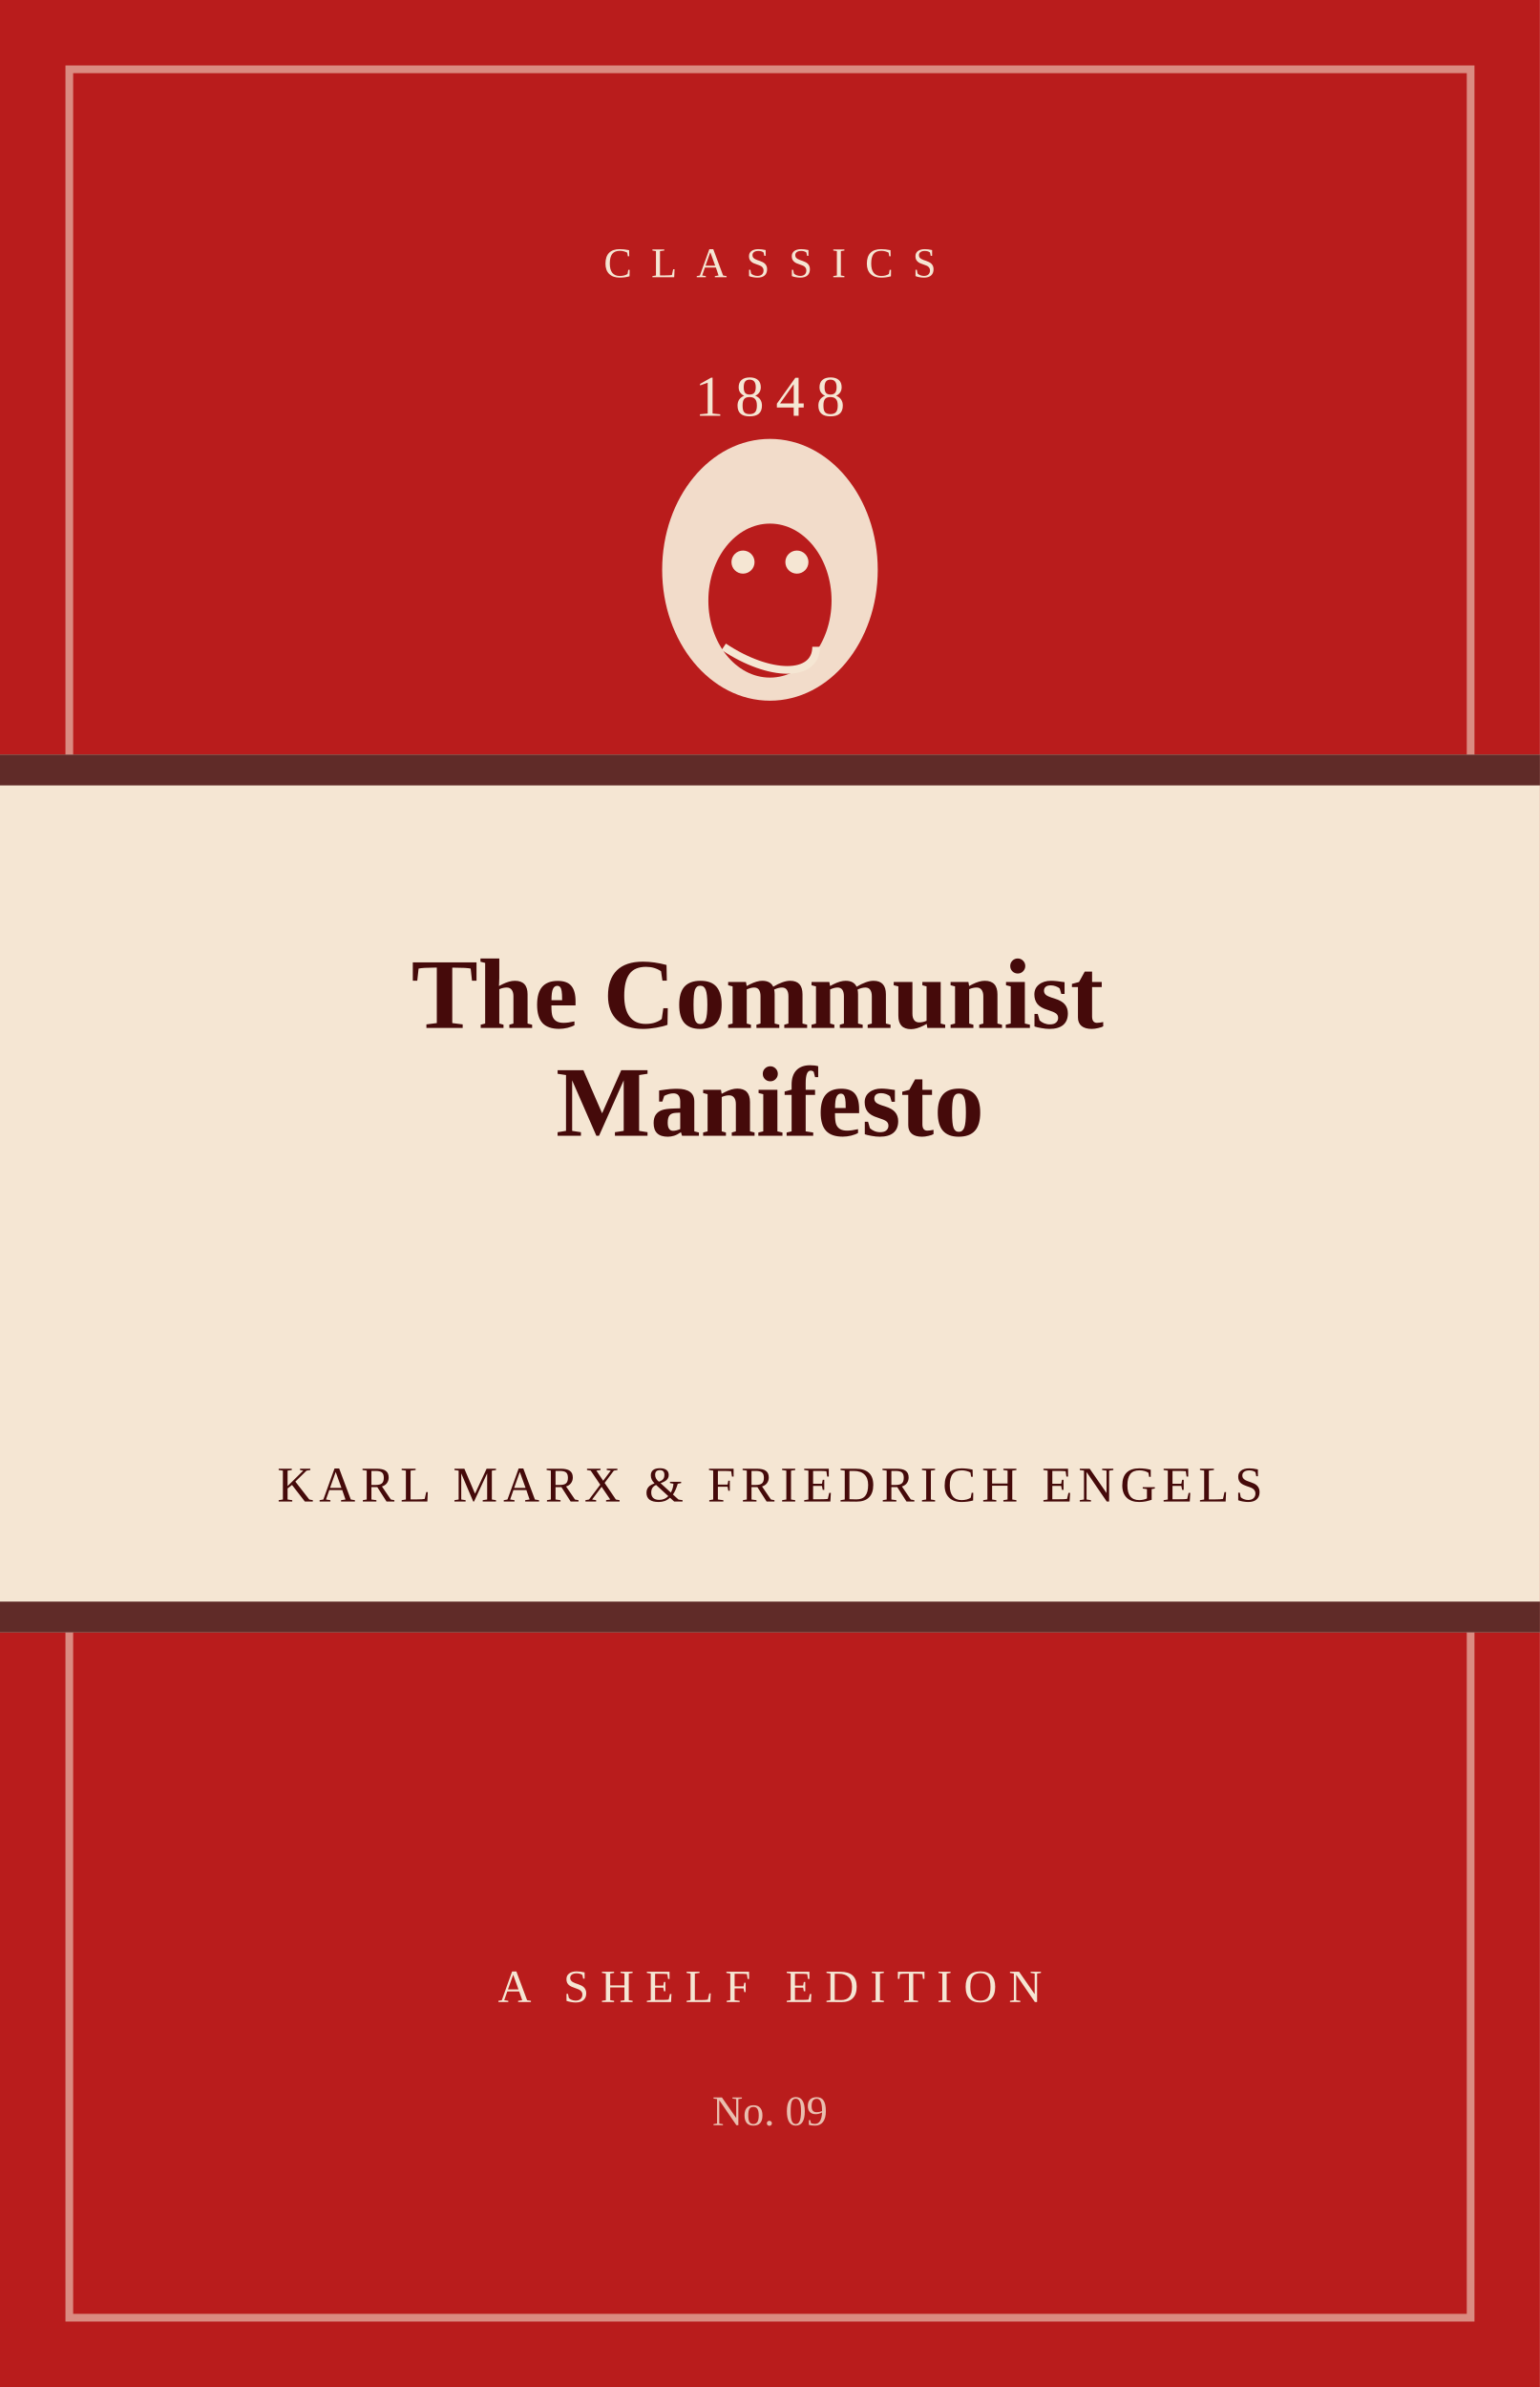
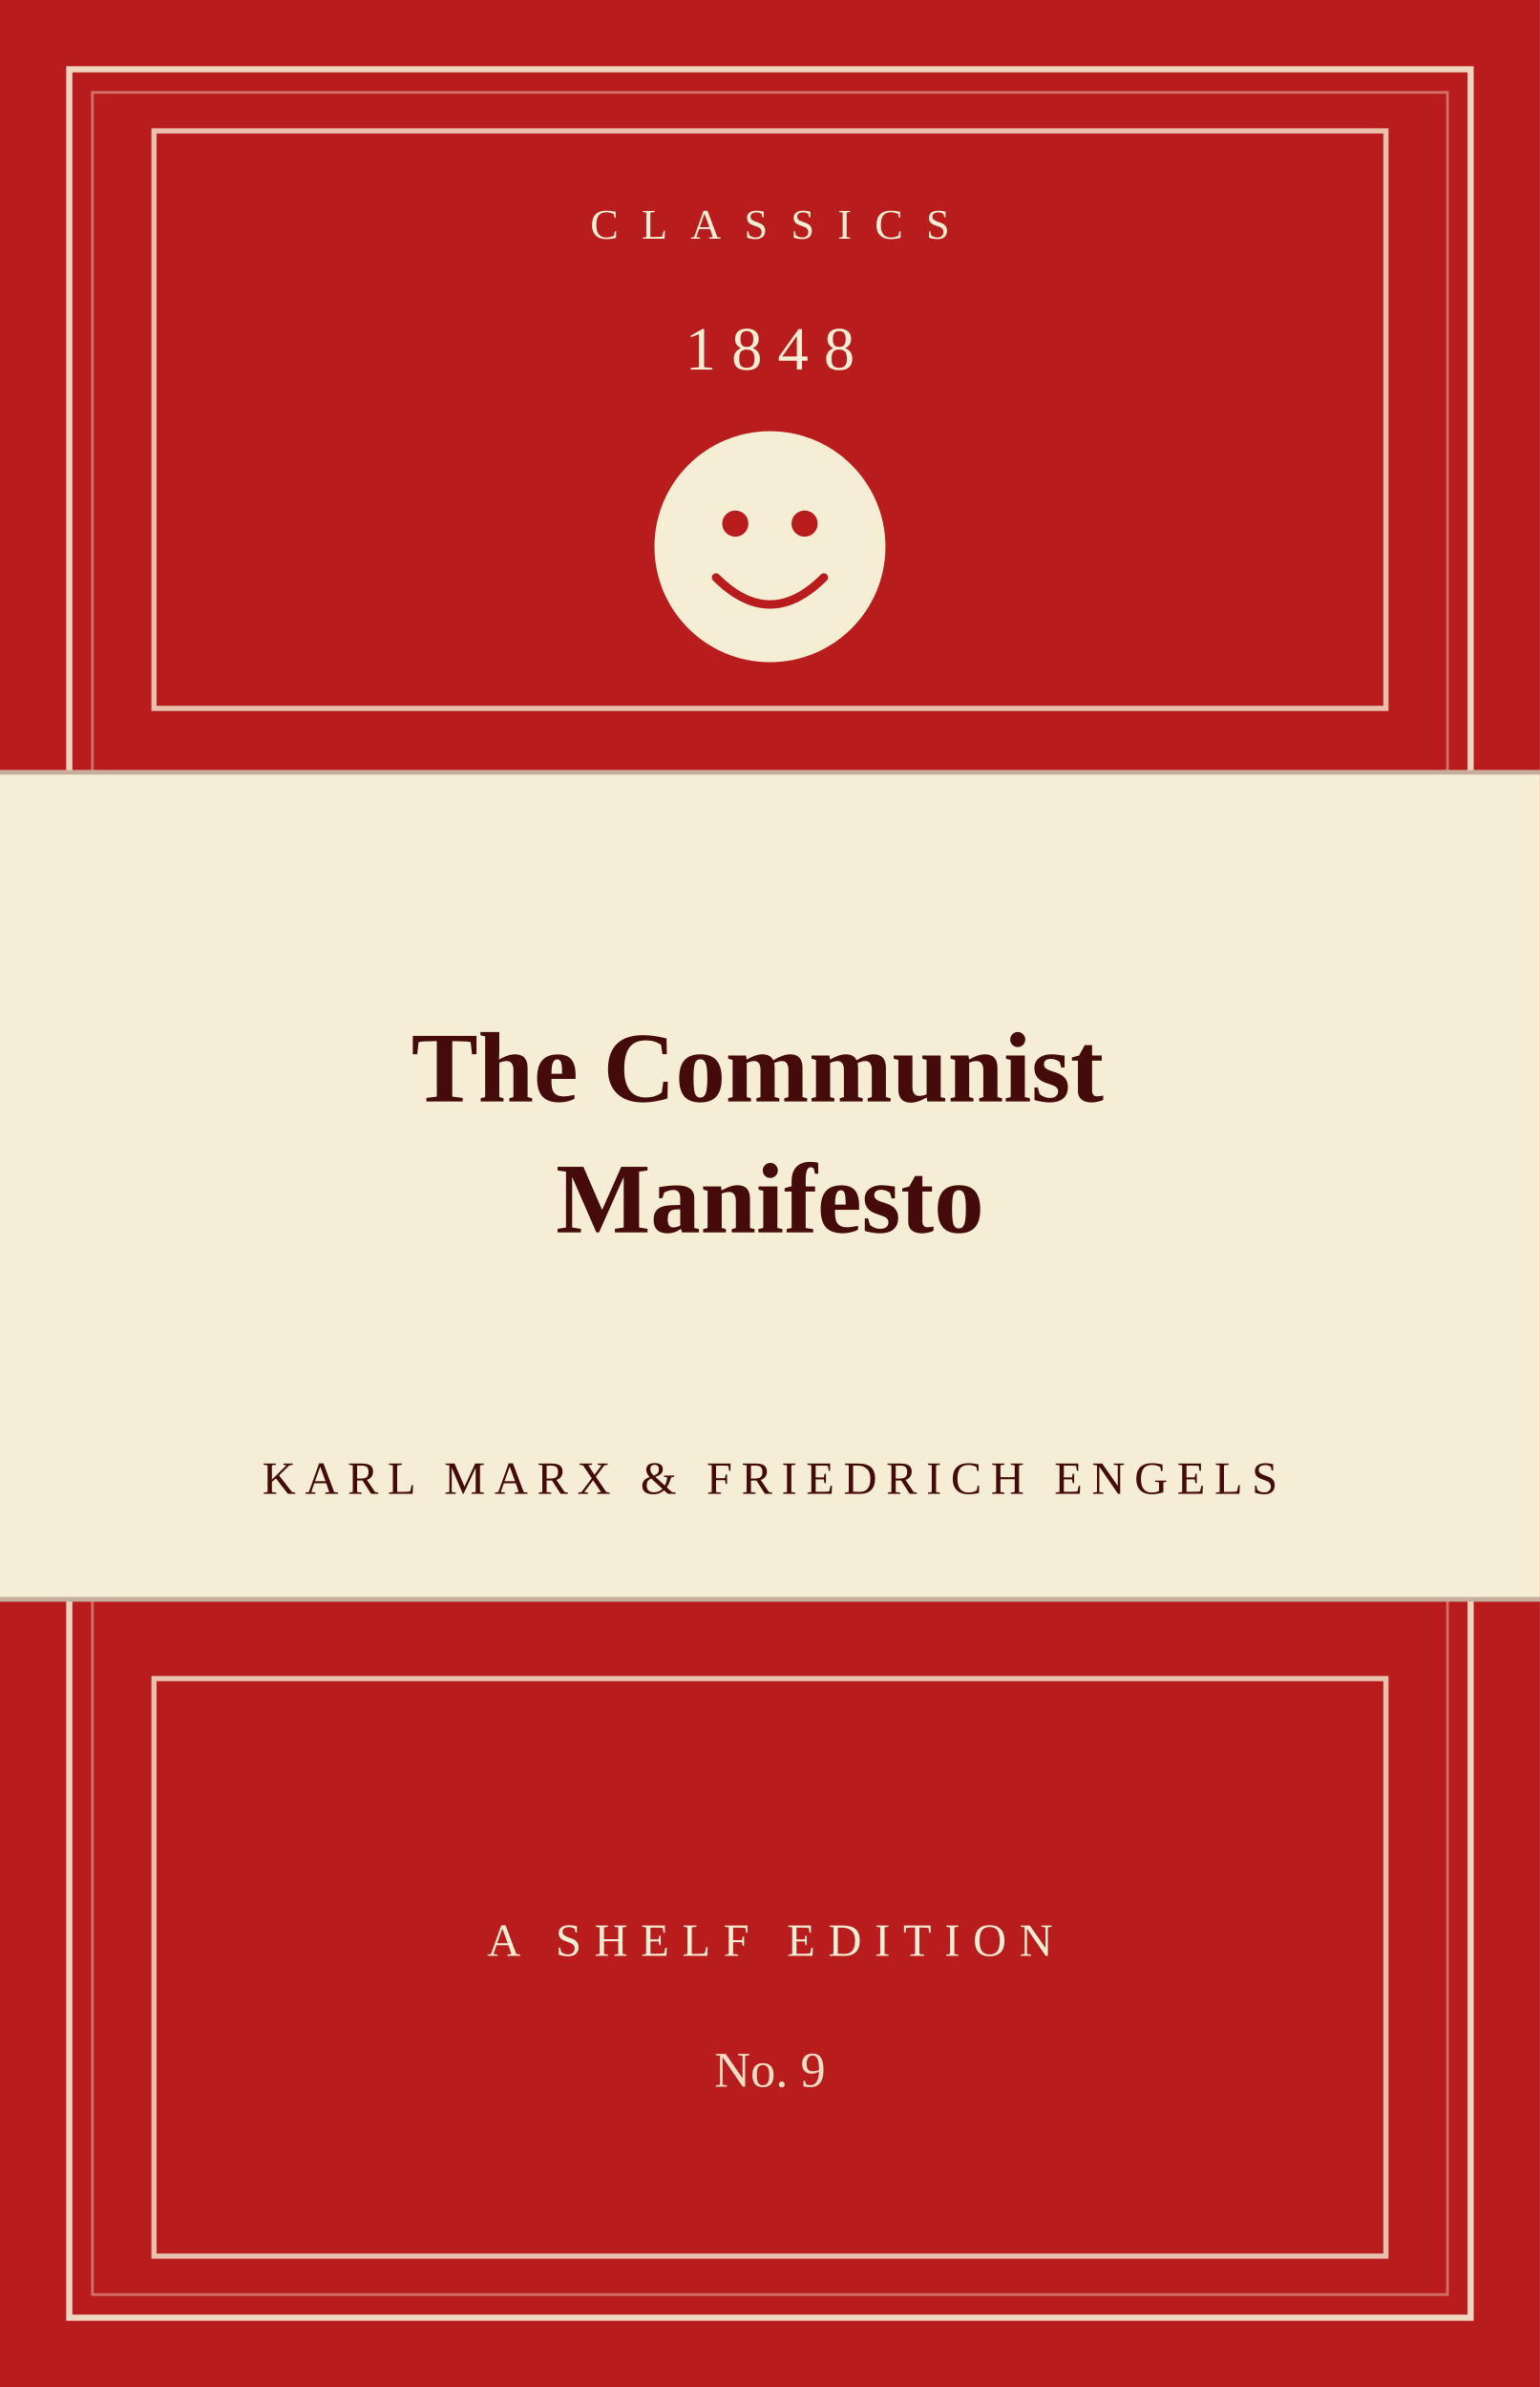
<svg xmlns="http://www.w3.org/2000/svg" width="400" height="620" viewBox="0 0 400 620" role="img" aria-labelledby="title">
  <rect width="400" height="620" fill="#B91C1C" />
-   <rect x="18" y="18" width="364" height="584" fill="none" stroke="#F5E6D3" stroke-width="2" opacity="0.55" />
-   <rect x="0" y="196" width="400" height="228" fill="#F5E6D3" />
-   <rect x="0" y="196" width="400" height="8" fill="#450A0A" opacity="0.85" />
-   <rect x="0" y="416" width="400" height="8" fill="#450A0A" opacity="0.85" />
-   <text x="200" y="72" text-anchor="middle" fill="#F5E6D3" font-family="Georgia, 'Times New Roman', serif" font-size="11" letter-spacing="5">CLASSICS</text>
-   <text x="200" y="108" text-anchor="middle" fill="#F5E6D3" font-family="Georgia, 'Times New Roman', serif" font-size="15" letter-spacing="3">1848</text>
-   <ellipse cx="200" cy="148" rx="28" ry="34" fill="#F5E6D3" opacity="0.95" />
-   <ellipse cx="200" cy="156" rx="16" ry="20" fill="#B91C1C" />
-   <circle cx="193" cy="146" r="3" fill="#F5E6D3" />
-   <circle cx="207" cy="146" r="3" fill="#F5E6D3" />
-   <path d="M188 168 C200 176 212 176 212 168" fill="none" stroke="#F5E6D3" stroke-width="2" />
+   <rect x="18" y="18" width="364" height="584" fill="none" stroke="#F6EED4" stroke-width="1.6" opacity="0.88" />
+   <rect x="24" y="24" width="352" height="572" fill="none" stroke="#F6EED4" stroke-width="0.7" opacity="0.4" />
+   <rect x="40" y="34" width="320" height="150" fill="none" stroke="#F6EED4" stroke-width="1.35" opacity="0.78" />
+   <rect x="40" y="436" width="320" height="150" fill="none" stroke="#F6EED4" stroke-width="1.35" opacity="0.78" />
+   <rect x="0" y="200" width="400" height="216" fill="#F6EED4" />
+   <rect x="0" y="200" width="400" height="1.2" fill="#450A0A" opacity="0.28" />
+   <rect x="0" y="414.8" width="400" height="1.2" fill="#450A0A" opacity="0.28" />
+   <text x="200" y="62" text-anchor="middle" fill="#F6EED4" font-family="Georgia, 'Times New Roman', serif" font-size="11" letter-spacing="6">CLASSICS</text>
+   <text x="200" y="96" text-anchor="middle" fill="#F6EED4" font-family="Georgia, 'Times New Roman', serif" font-size="16" letter-spacing="4">1848</text>
+   <circle cx="200" cy="142" r="30" fill="#F6EED4" />
+   <circle cx="191" cy="136" r="3.4" fill="#B91C1C" />
+   <circle cx="209" cy="136" r="3.4" fill="#B91C1C" />
+   <path d="M186 150 Q200 164 214 150" fill="none" stroke="#B91C1C" stroke-width="2.2" stroke-linecap="round" />
  <text text-anchor="middle" fill="#450A0A" font-family="Georgia, 'Times New Roman', serif" font-size="26" font-weight="700">
-     <tspan x="200" dy="267">The Communist</tspan>
-     <tspan x="200" dy="28">Manifesto</tspan>
+     <tspan x="200" dy="286.1">The Communist</tspan>
+     <tspan x="200" dy="34">Manifesto</tspan>
  </text>
-   <text x="200" y="390" text-anchor="middle" fill="#450A0A" font-family="Georgia, 'Times New Roman', serif" font-size="13" letter-spacing="1.5">KARL MARX &amp; FRIEDRICH ENGELS</text>
-   <text x="200" y="520" text-anchor="middle" fill="#F5E6D3" font-family="Georgia, 'Times New Roman', serif" font-size="12" letter-spacing="3">A SHELF EDITION</text>
-   <text x="200" y="552" text-anchor="middle" fill="#F5E6D3" font-family="Georgia, 'Times New Roman', serif" font-size="11" opacity="0.8">No. 09</text>
+   <text text-anchor="middle" fill="#450A0A" font-family="Georgia, 'Times New Roman', serif" font-size="12" letter-spacing="2.4">
+     <tspan x="200" dy="388">KARL MARX &amp; FRIEDRICH ENGELS</tspan>
+   </text>
+   <text x="200" y="508" text-anchor="middle" fill="#F6EED4" font-family="Georgia, 'Times New Roman', serif" font-size="12" letter-spacing="3.4">A SHELF EDITION</text>
+   <text x="200" y="542" text-anchor="middle" fill="#F6EED4" font-family="Georgia, 'Times New Roman', serif" font-size="13" opacity="0.92">No. 9</text>
</svg>
